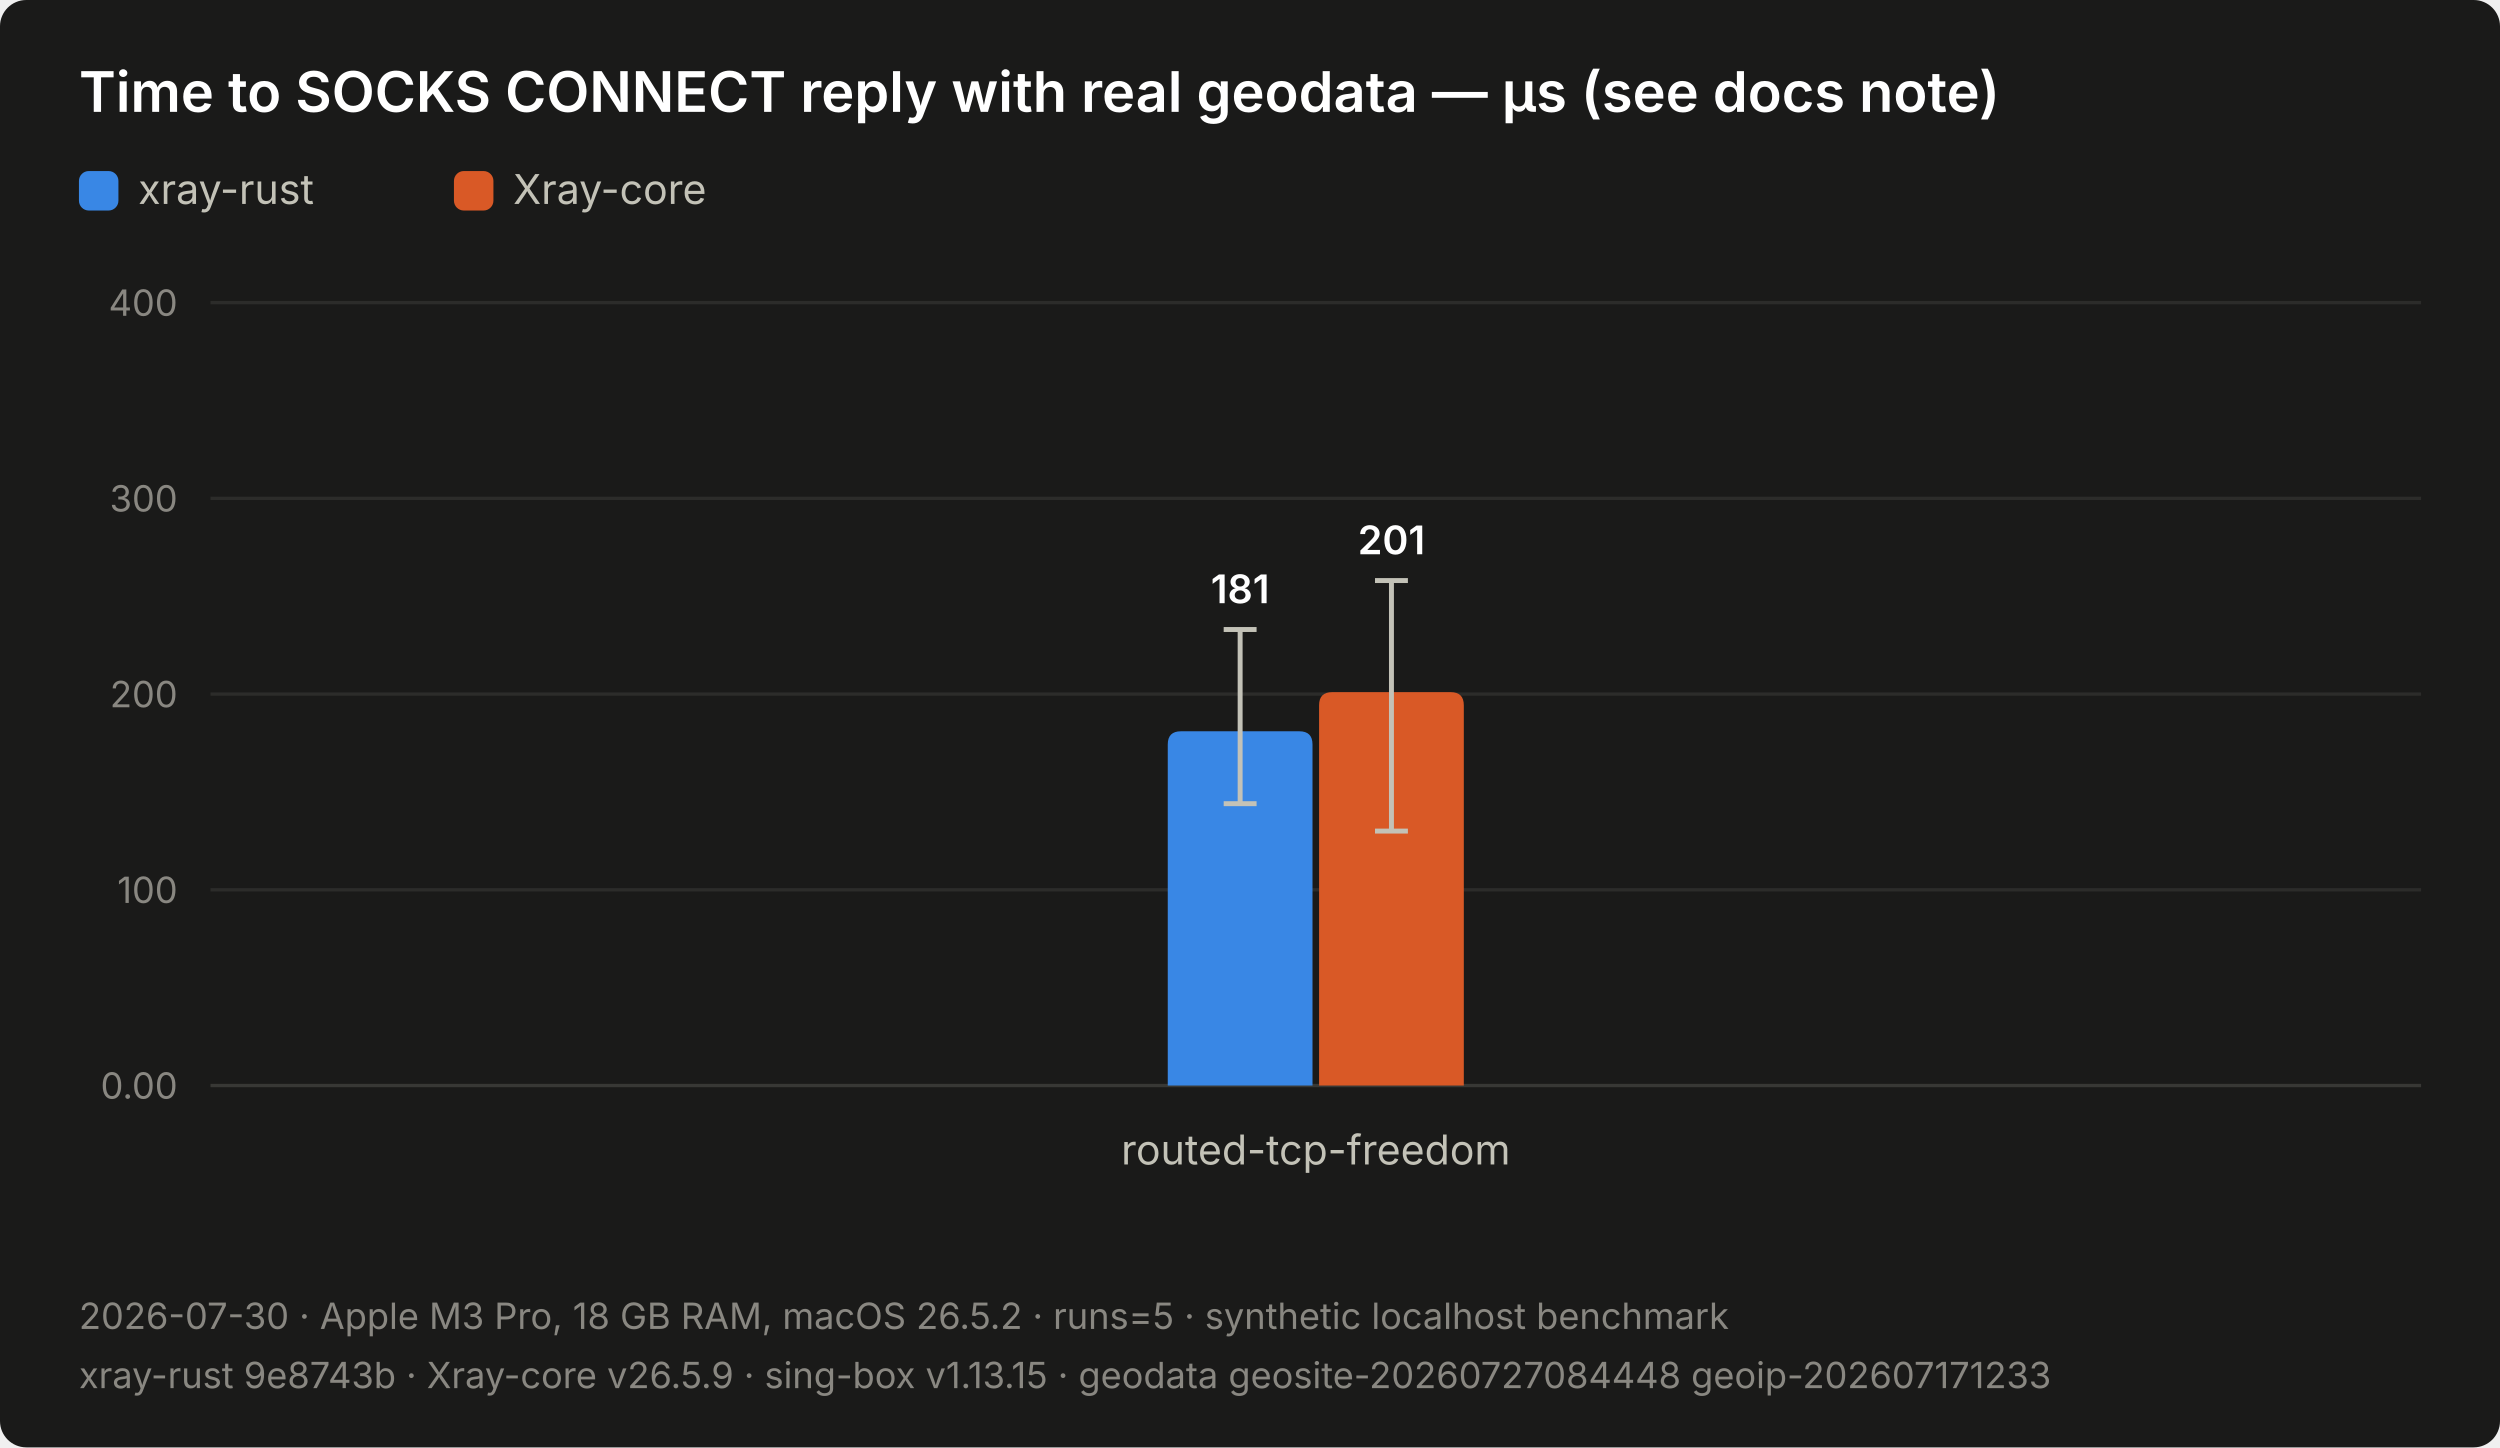
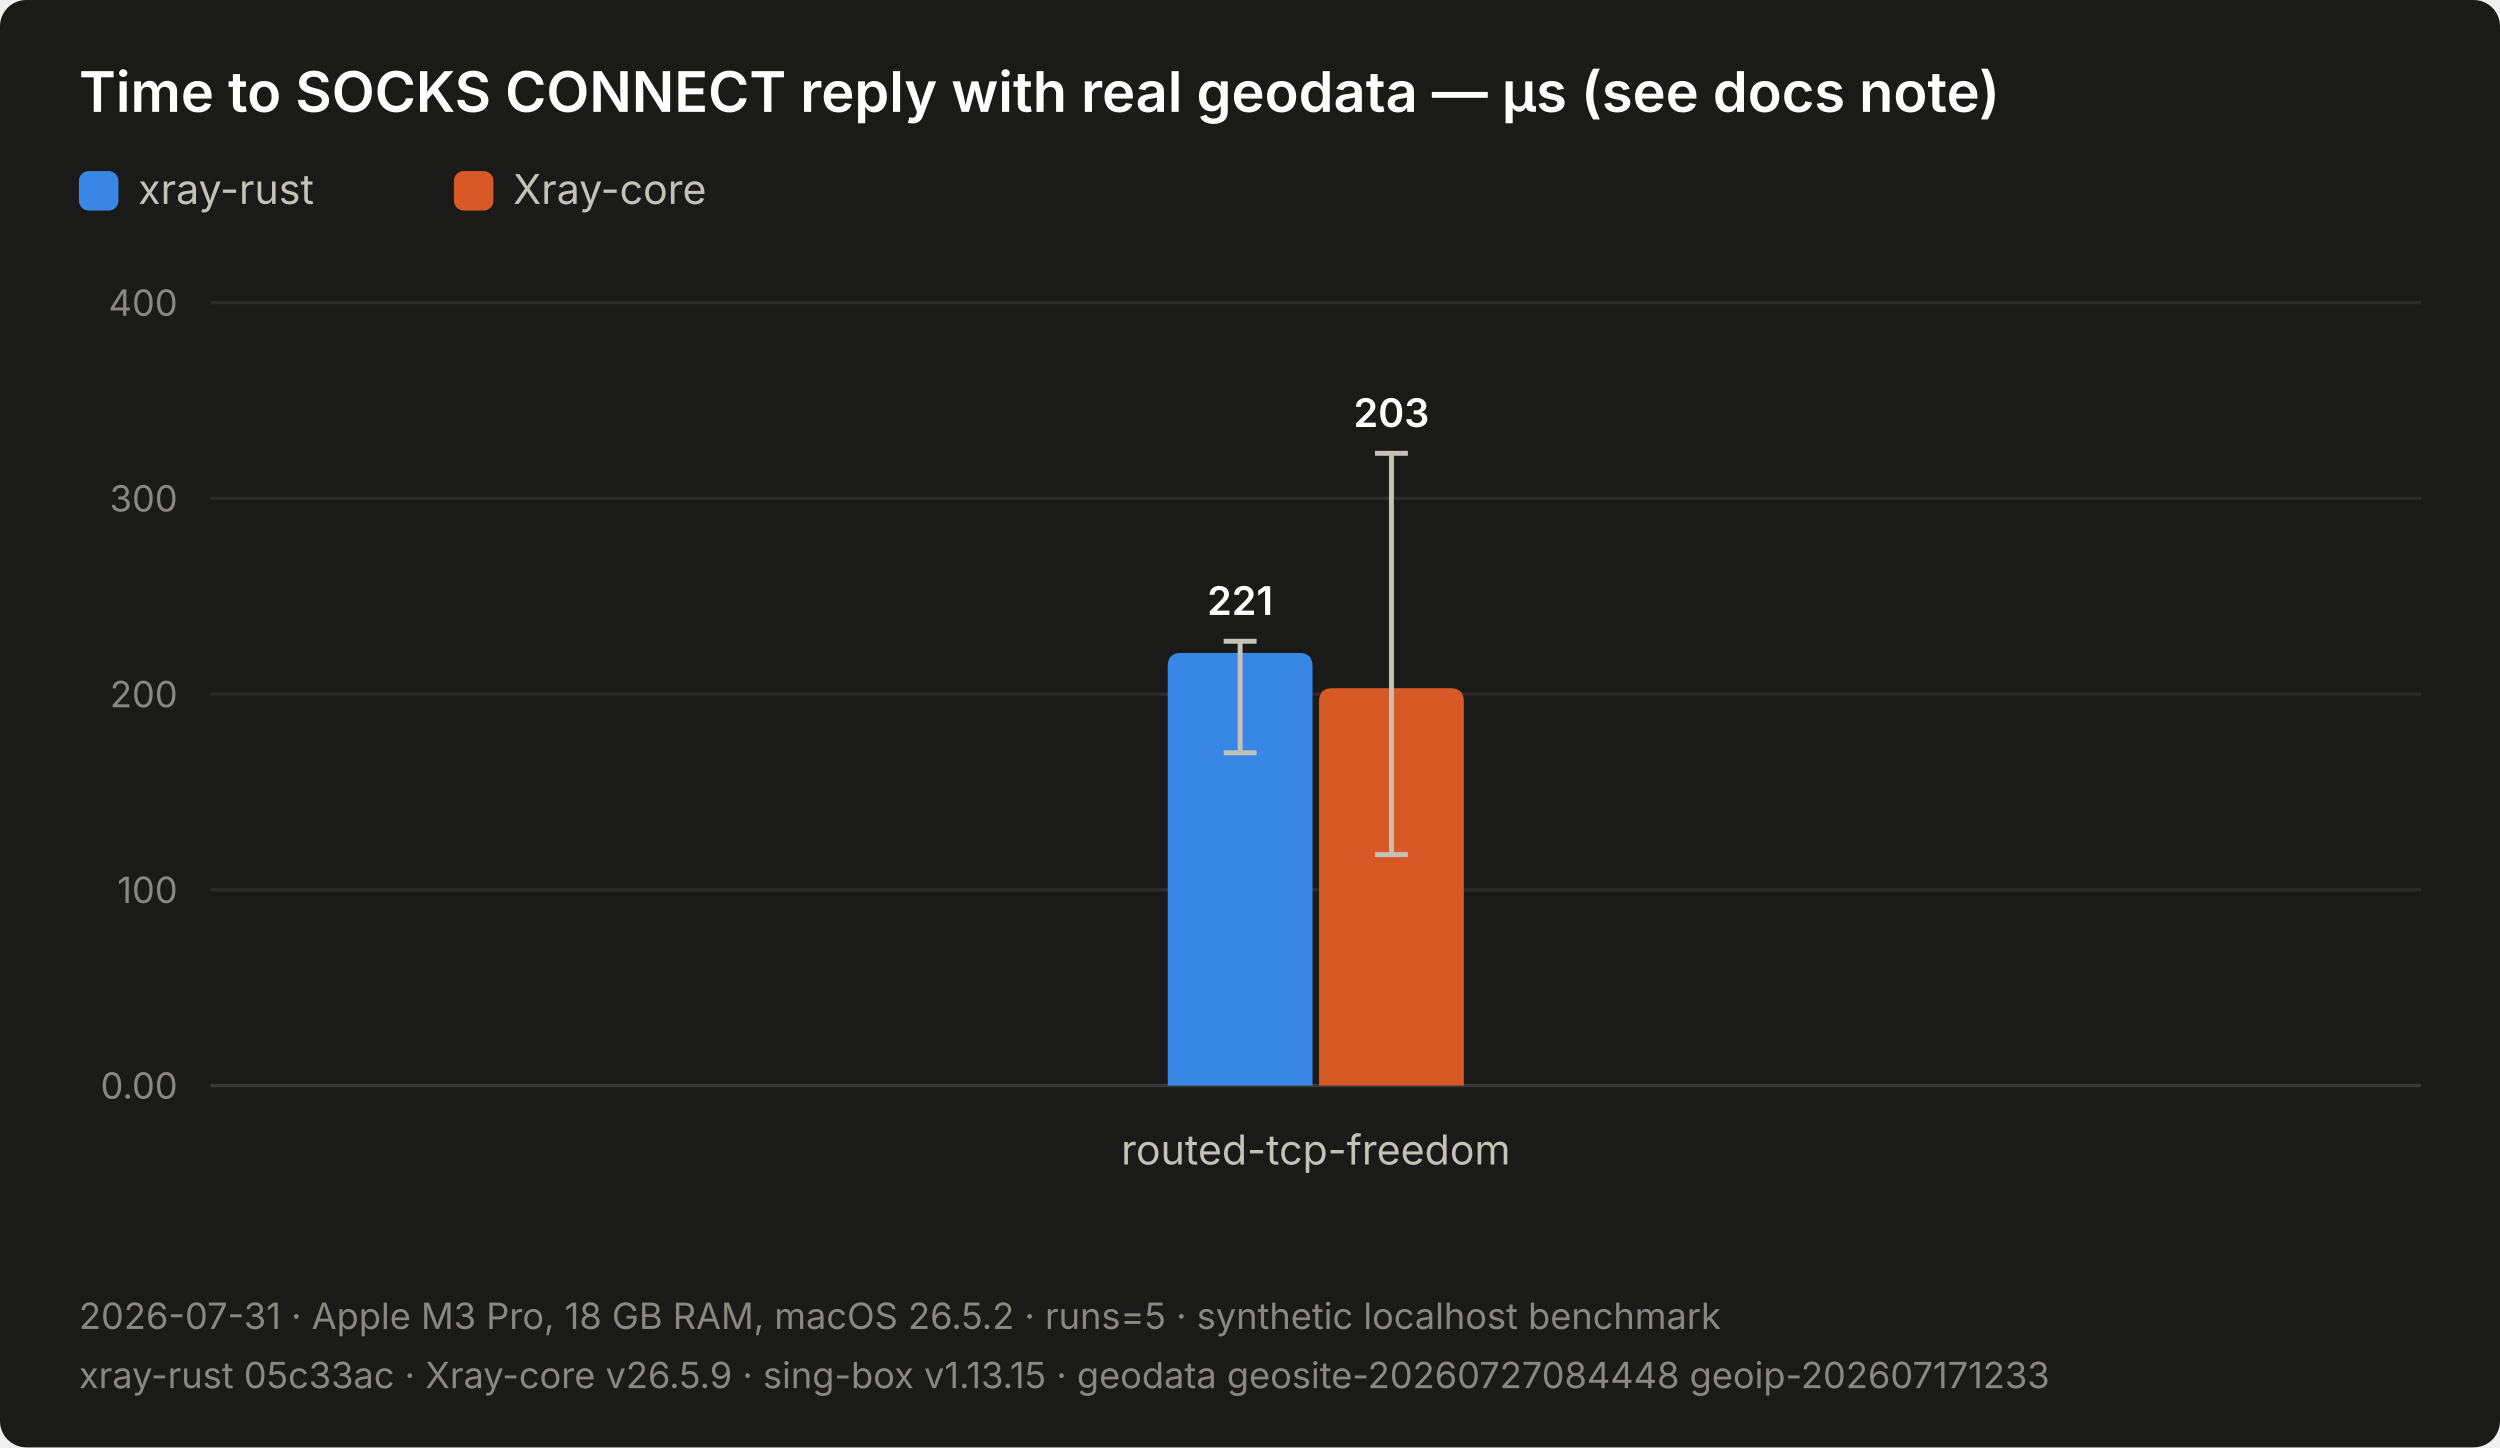
<svg xmlns="http://www.w3.org/2000/svg" width="760" height="440" viewBox="0 0 760 440" role="img" aria-label="Time to SOCKS CONNECT reply with real geodata — µs (see docs note)">
  <rect width="760" height="440" fill="#1a1a19" rx="8" />
  <text x="24" y="34" font-family="system-ui, -apple-system, 'Segoe UI', sans-serif" font-size="17" font-weight="600" fill="#ffffff">Time to SOCKS CONNECT reply with real geodata — µs (see docs note)</text>
  <rect x="24.00" y="52" width="12" height="12" rx="3" fill="#3987e5" />
  <text x="42.00" y="62" font-family="system-ui, -apple-system, 'Segoe UI', sans-serif" font-size="12.5" fill="#c3c2b7">xray-rust</text>
  <rect x="138.00" y="52" width="12" height="12" rx="3" fill="#d95926" />
  <text x="156.00" y="62" font-family="system-ui, -apple-system, 'Segoe UI', sans-serif" font-size="12.5" fill="#c3c2b7">Xray-core</text>
  <text x="54" y="334.00" font-family="system-ui, -apple-system, 'Segoe UI', sans-serif" font-size="11" fill="#898781" text-anchor="end">0.00</text>
  <line x1="64" y1="270.50" x2="736" y2="270.50" stroke="#2c2c2a" stroke-width="1" />
  <text x="54" y="274.50" font-family="system-ui, -apple-system, 'Segoe UI', sans-serif" font-size="11" fill="#898781" text-anchor="end">100</text>
  <line x1="64" y1="211.00" x2="736" y2="211.00" stroke="#2c2c2a" stroke-width="1" />
  <text x="54" y="215.00" font-family="system-ui, -apple-system, 'Segoe UI', sans-serif" font-size="11" fill="#898781" text-anchor="end">200</text>
  <line x1="64" y1="151.50" x2="736" y2="151.50" stroke="#2c2c2a" stroke-width="1" />
  <text x="54" y="155.50" font-family="system-ui, -apple-system, 'Segoe UI', sans-serif" font-size="11" fill="#898781" text-anchor="end">300</text>
  <line x1="64" y1="92.00" x2="736" y2="92.00" stroke="#2c2c2a" stroke-width="1" />
  <text x="54" y="96.00" font-family="system-ui, -apple-system, 'Segoe UI', sans-serif" font-size="11" fill="#898781" text-anchor="end">400</text>
  <line x1="64" y1="330" x2="736" y2="330" stroke="#383835" stroke-width="1" />
-   <path d="M 355.00 330.00 L 355.00 226.31 Q 355.00 222.31 359.00 222.31 L 395.00 222.31 Q 399.00 222.31 399.00 226.31 L 399.00 330.00 Z" fill="#3987e5" />
-   <line x1="377.00" y1="244.32" x2="377.00" y2="191.37" stroke="#c3c2b7" stroke-width="1.5" />
-   <line x1="372.00" y1="244.32" x2="382.00" y2="244.32" stroke="#c3c2b7" stroke-width="1.5" />
-   <line x1="372.00" y1="191.37" x2="382.00" y2="191.37" stroke="#c3c2b7" stroke-width="1.5" />
-   <text x="377.00" y="183.37" font-family="system-ui, -apple-system, 'Segoe UI', sans-serif" font-size="12" font-weight="600" fill="#ffffff" text-anchor="middle">181</text>
-   <path d="M 401.00 330.00 L 401.00 214.41 Q 401.00 210.41 405.00 210.41 L 441.00 210.41 Q 445.00 210.41 445.00 214.41 L 445.00 330.00 Z" fill="#d95926" />
-   <line x1="423.00" y1="252.65" x2="423.00" y2="176.49" stroke="#c3c2b7" stroke-width="1.5" />
-   <line x1="418.00" y1="252.65" x2="428.00" y2="252.65" stroke="#c3c2b7" stroke-width="1.5" />
-   <line x1="418.00" y1="176.49" x2="428.00" y2="176.49" stroke="#c3c2b7" stroke-width="1.5" />
-   <text x="423.00" y="168.49" font-family="system-ui, -apple-system, 'Segoe UI', sans-serif" font-size="12" font-weight="600" fill="#ffffff" text-anchor="middle">201</text>
+   <path d="M 355.00 330.00 L 355.00 202.50 Q 355.00 198.50 359.00 198.50 L 395.00 198.50 Q 399.00 198.50 399.00 202.50 L 399.00 330.00 Z" fill="#3987e5" />
+   <line x1="377.00" y1="228.85" x2="377.00" y2="194.94" stroke="#c3c2b7" stroke-width="1.5" />
+   <line x1="372.00" y1="228.85" x2="382.00" y2="228.85" stroke="#c3c2b7" stroke-width="1.5" />
+   <line x1="372.00" y1="194.94" x2="382.00" y2="194.94" stroke="#c3c2b7" stroke-width="1.5" />
+   <text x="377.00" y="186.94" font-family="system-ui, -apple-system, 'Segoe UI', sans-serif" font-size="12" font-weight="600" fill="#ffffff" text-anchor="middle">221</text>
+   <path d="M 401.00 330.00 L 401.00 213.22 Q 401.00 209.22 405.00 209.22 L 441.00 209.22 Q 445.00 209.22 445.00 213.22 L 445.00 330.00 Z" fill="#d95926" />
+   <line x1="423.00" y1="259.79" x2="423.00" y2="137.81" stroke="#c3c2b7" stroke-width="1.5" />
+   <line x1="418.00" y1="259.79" x2="428.00" y2="259.79" stroke="#c3c2b7" stroke-width="1.5" />
+   <line x1="418.00" y1="137.81" x2="428.00" y2="137.81" stroke="#c3c2b7" stroke-width="1.5" />
+   <text x="423.00" y="129.81" font-family="system-ui, -apple-system, 'Segoe UI', sans-serif" font-size="12" font-weight="600" fill="#ffffff" text-anchor="middle">203</text>
  <text x="400.00" y="354" font-family="system-ui, -apple-system, 'Segoe UI', sans-serif" font-size="12.5" fill="#c3c2b7" text-anchor="middle">routed-tcp-freedom</text>
-   <text x="24" y="404" font-family="system-ui, -apple-system, 'Segoe UI', sans-serif" font-size="11" fill="#898781">2026-07-30 · Apple M3 Pro, 18 GB RAM, macOS 26.5.2 · runs=5 · synthetic localhost benchmark</text>
-   <text x="24" y="422" font-family="system-ui, -apple-system, 'Segoe UI', sans-serif" font-size="11" fill="#898781">xray-rust 9e8743b · Xray-core v26.5.9 · sing-box v1.13.15 · geodata geosite-20260727084448 geoip-202607171233</text>
+   <text x="24" y="404" font-family="system-ui, -apple-system, 'Segoe UI', sans-serif" font-size="11" fill="#898781">2026-07-31 · Apple M3 Pro, 18 GB RAM, macOS 26.5.2 · runs=5 · synthetic localhost benchmark</text>
+   <text x="24" y="422" font-family="system-ui, -apple-system, 'Segoe UI', sans-serif" font-size="11" fill="#898781">xray-rust 05c33ac · Xray-core v26.5.9 · sing-box v1.13.15 · geodata geosite-20260727084448 geoip-202607171233</text>
</svg>
